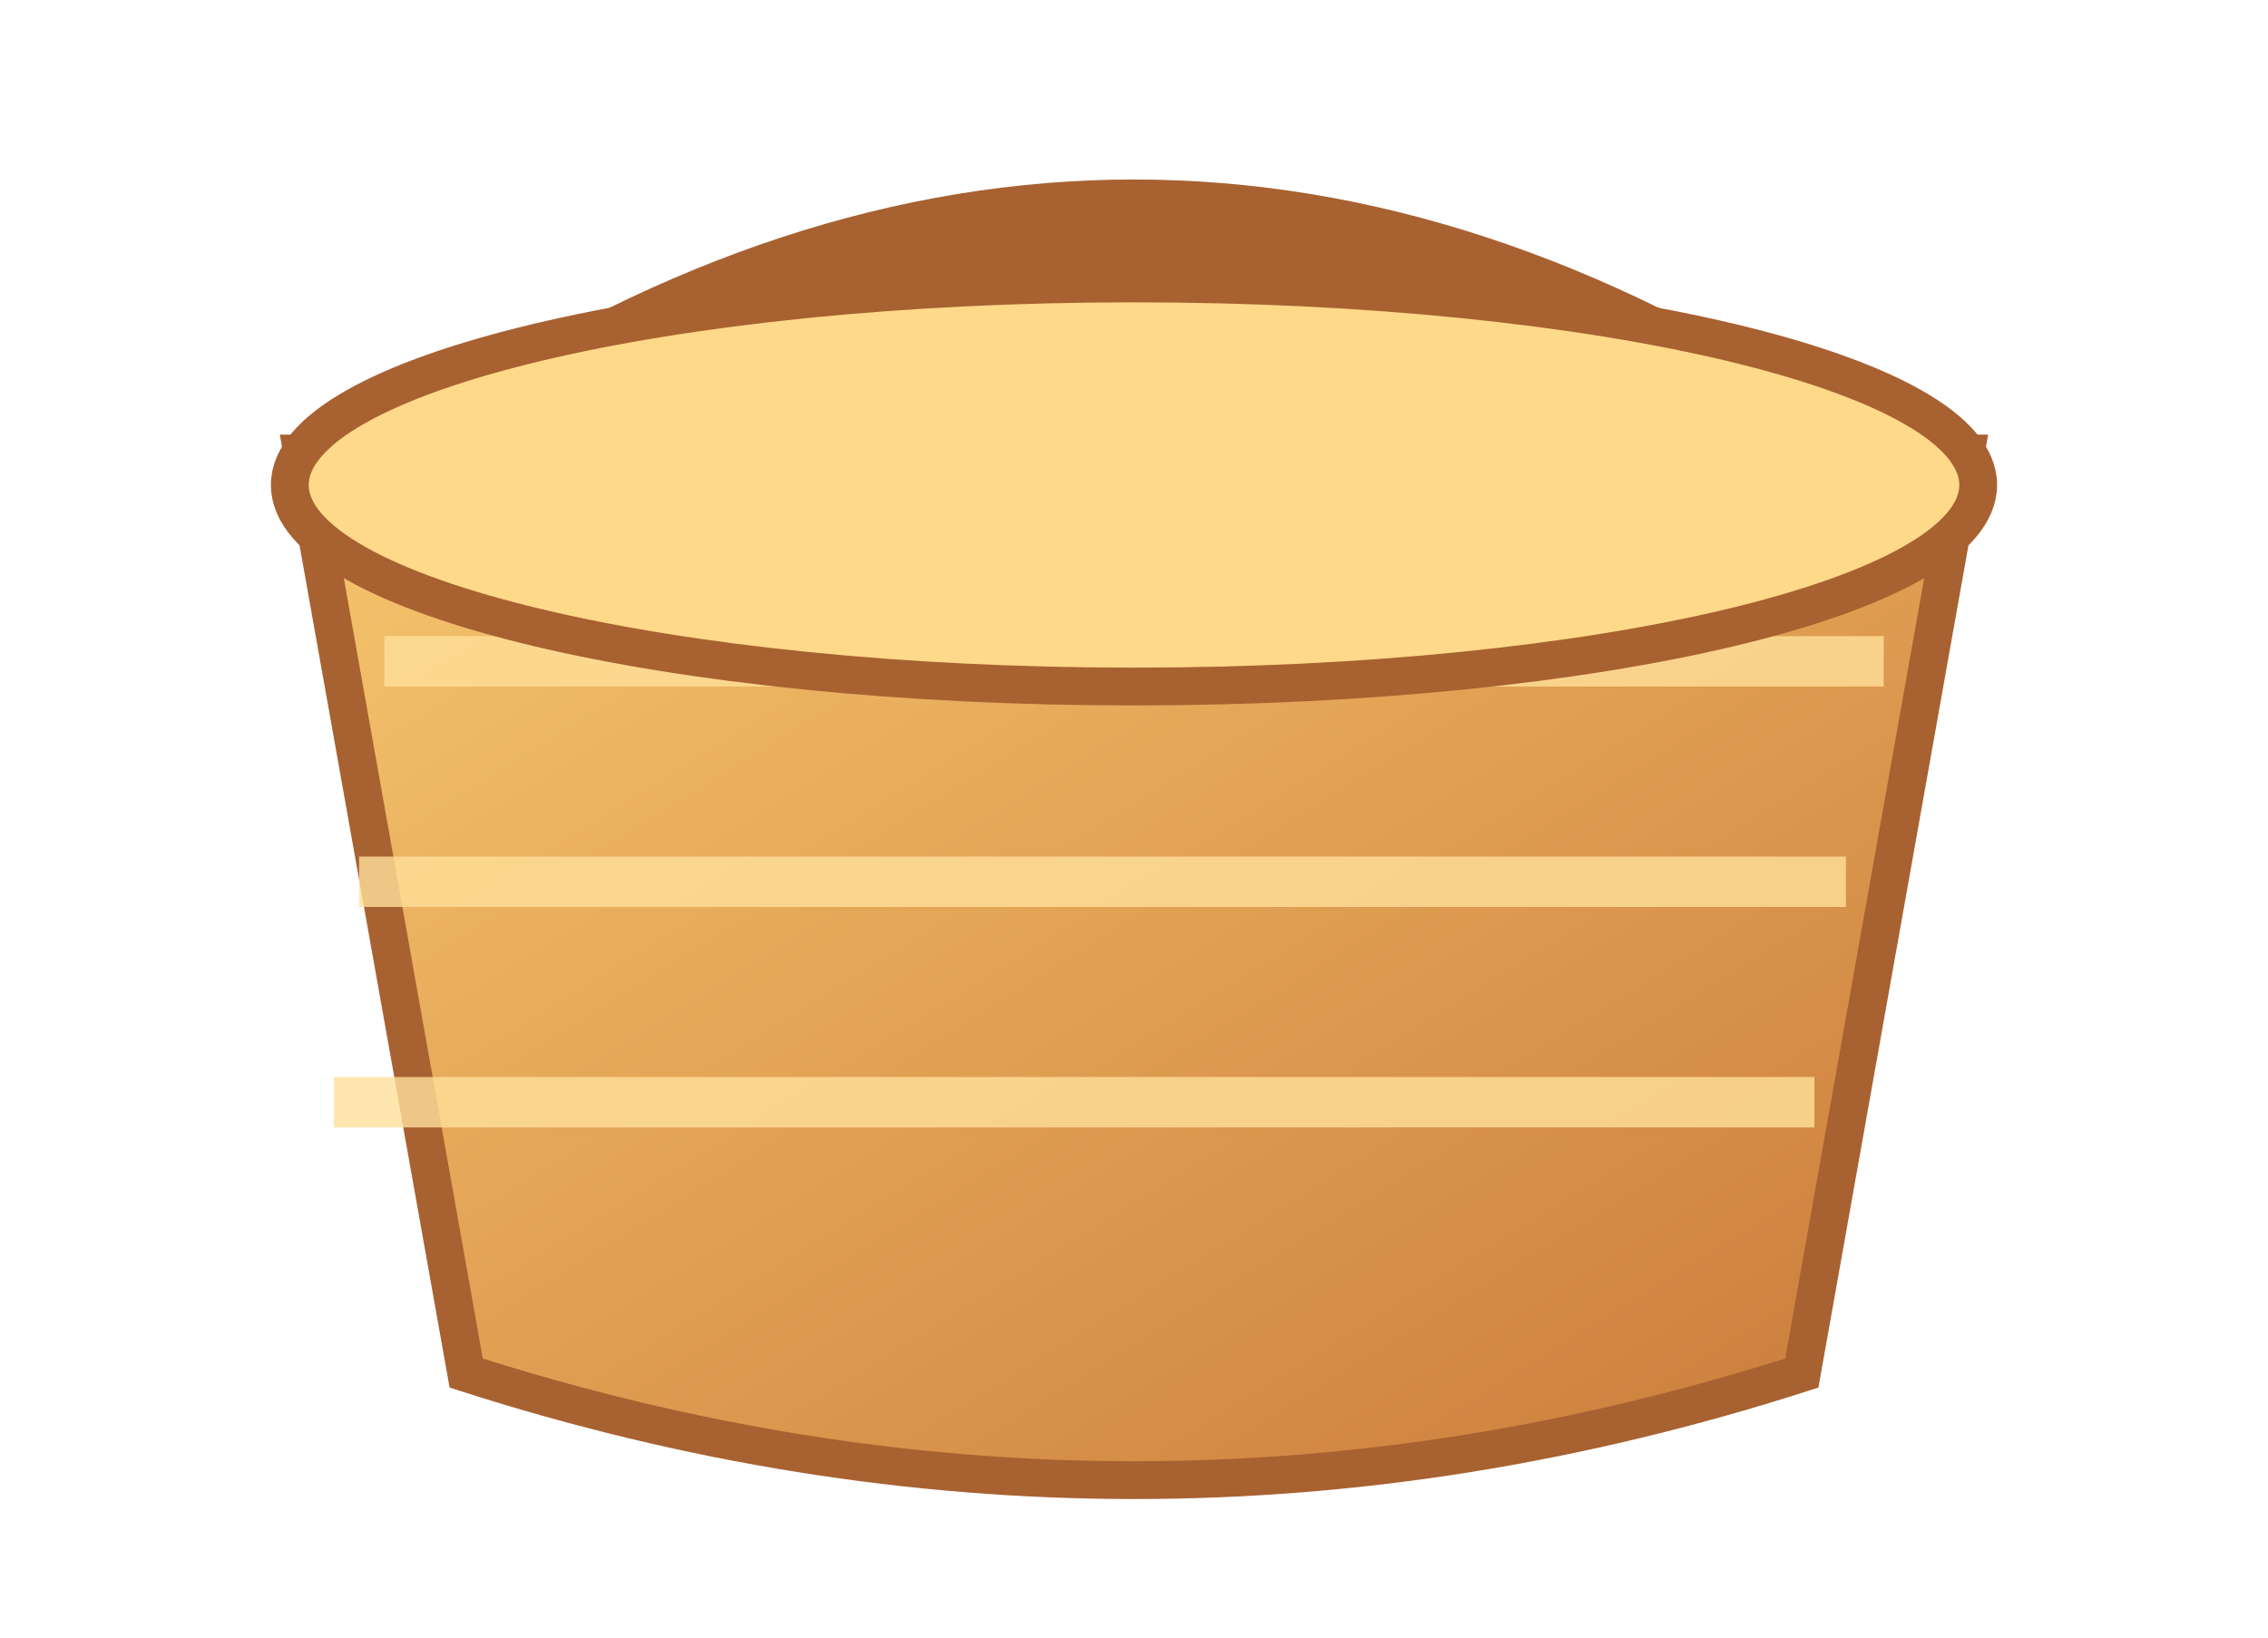
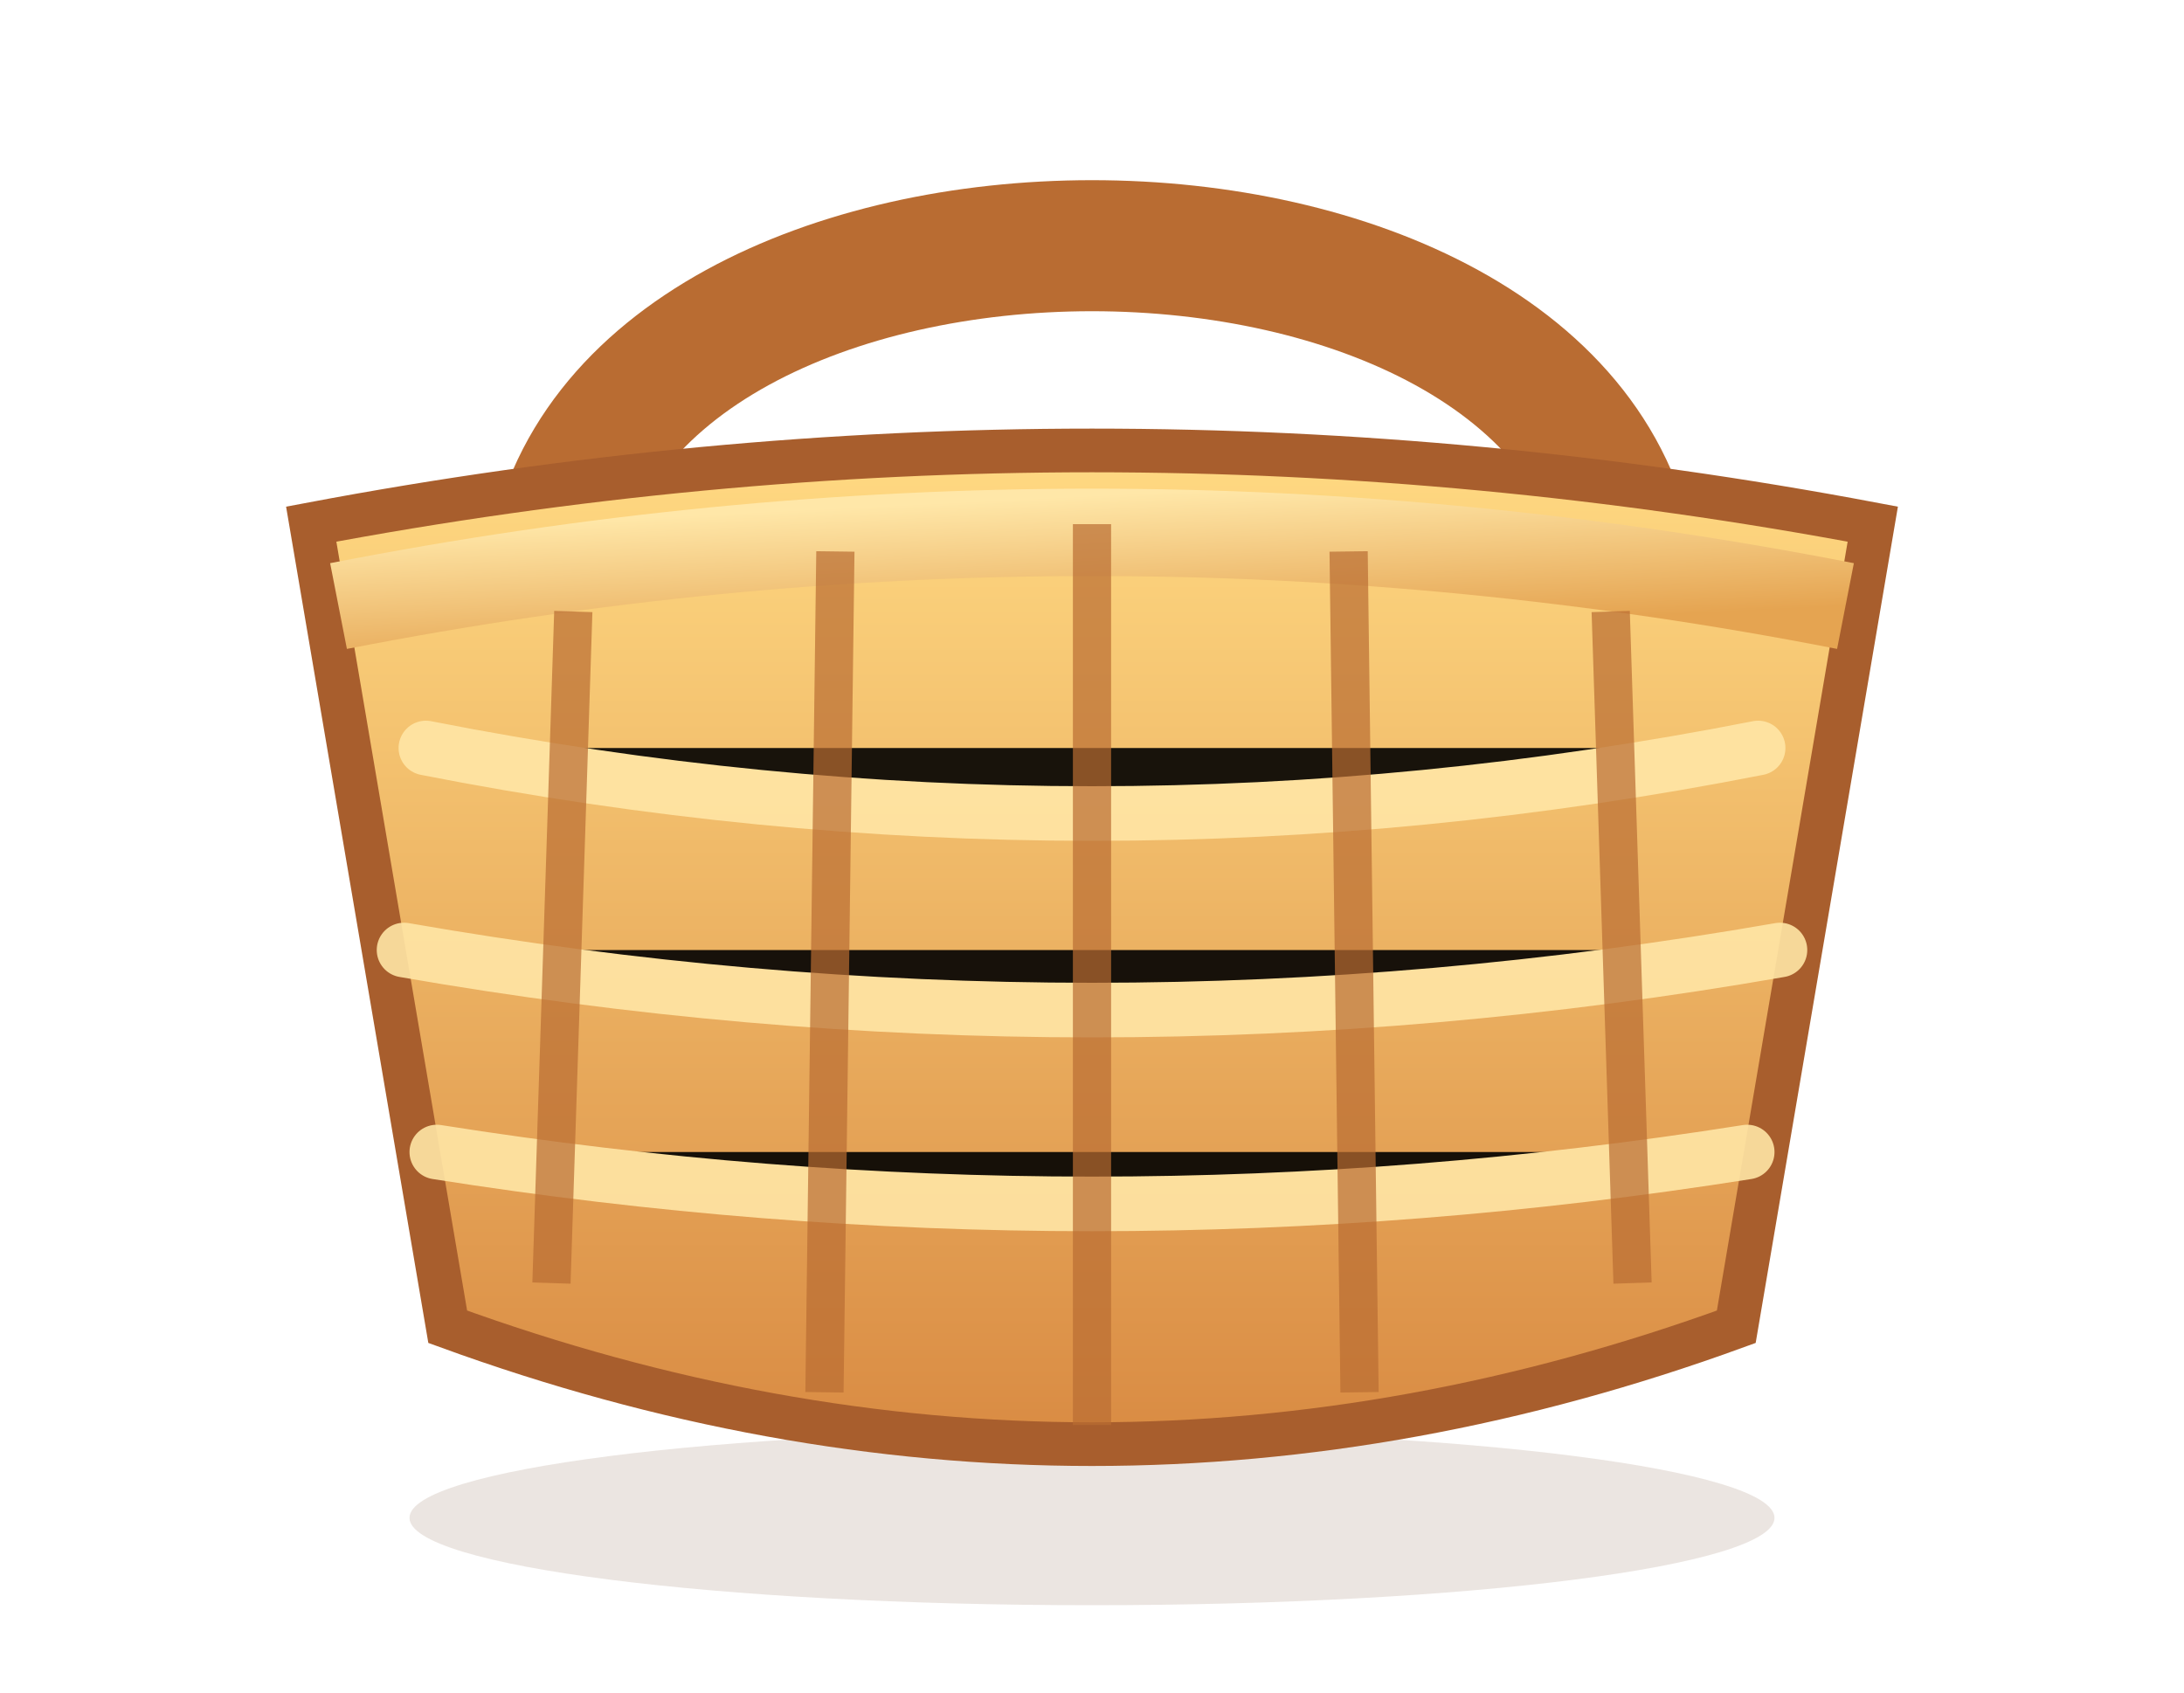
- <svg xmlns="http://www.w3.org/2000/svg" width="360" height="260" viewBox="0 0 360 260">
+ <svg xmlns="http://www.w3.org/2000/svg" width="400" height="310" viewBox="0 0 400 310">
  <defs>
-     <linearGradient id="w" y1="0" y2="1">
-       <stop stop-color="#f7c66e" />
-       <stop offset="1" stop-color="#c97939" />
+     <linearGradient id="wood" x1="0" y1="0" x2="0" y2="1">
+       <stop stop-color="#ffd982" />
+       <stop offset="1" stop-color="#d98b43" />
+     </linearGradient>
+     <linearGradient id="rim" x1="0" y1="0" x2="1" y2="1">
+       <stop stop-color="#ffe7a8" />
+       <stop offset="1" stop-color="#e5a451" />
    </linearGradient>
  </defs>
-   <path d="M75 74 Q180 5 285 74" fill="none" stroke="#a86131" stroke-width="22" stroke-linecap="round" />
-   <path d="M48 72 L312 72 L286 218 Q180 252 74 218Z" fill="url(#w)" stroke="#a86131" stroke-width="6" />
-   <path d="M61 105 H299 M57 140 H293 M53 175 H288" stroke="#ffe09a" stroke-width="8" opacity=".8" />
-   <ellipse cx="180" cy="77" rx="134" ry="32" fill="#ffd98a" stroke="#a86131" stroke-width="6" />
+   <ellipse cx="200" cy="278" rx="125" ry="16" fill="#704322" opacity=".14" />
+   <path d="M101 105 C112 25 288 25 299 105" fill="none" stroke="#b96c32" stroke-width="24" stroke-linecap="round" />
+   <path d="M57 96 Q200 69 343 96 L318 243 Q200 286 82 243Z" fill="url(#wood)" stroke="#a85e2d" stroke-width="8" />
+   <path d="M62 111 Q200 84 338 111" fill="none" stroke="url(#rim)" stroke-width="16" />
+   <g stroke="#ffe6a5" stroke-width="10" stroke-linecap="round" opacity=".9">
+     <path d="M78 137 Q200 161 322 137" />
+     <path d="M74 174 Q200 196 326 174" />
+     <path d="M80 211 Q200 230 320 211" />
+   </g>
+   <g stroke="#b96c32" stroke-width="7" opacity=".7">
+     <path d="M105 112 L101 235" />
+     <path d="M153 101 L151 255" />
+     <path d="M200 96 L200 261" />
+     <path d="M247 101 L249 255" />
+     <path d="M295 112 L299 235" />
+   </g>
</svg>
